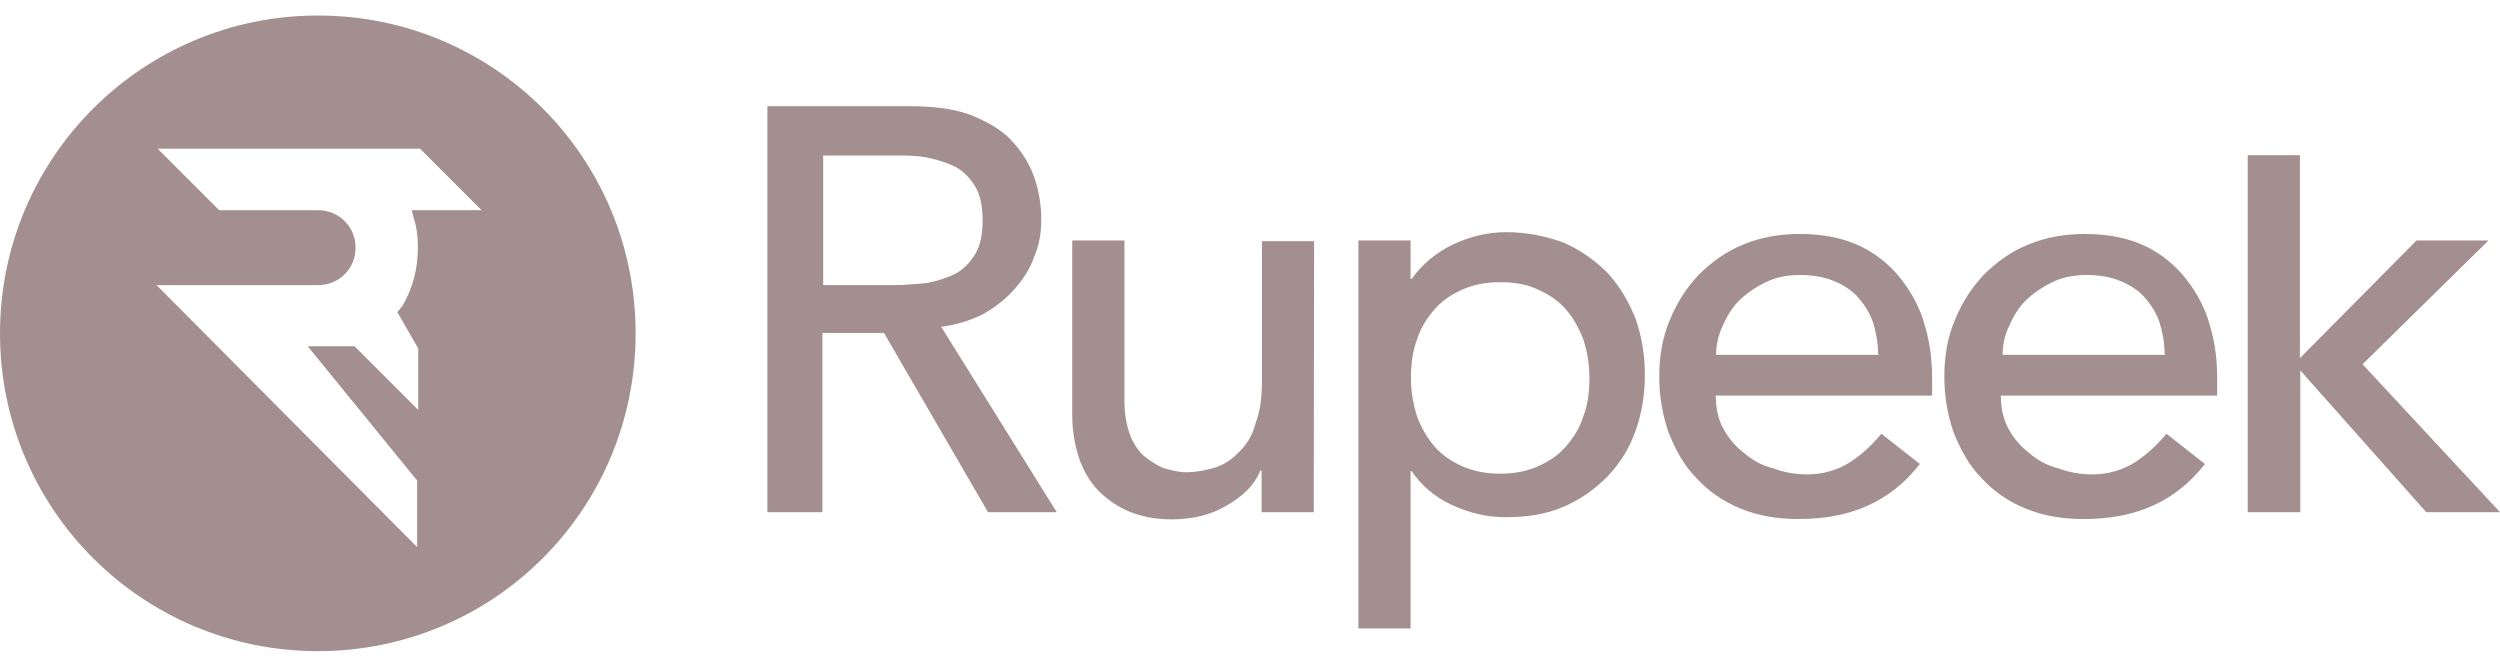
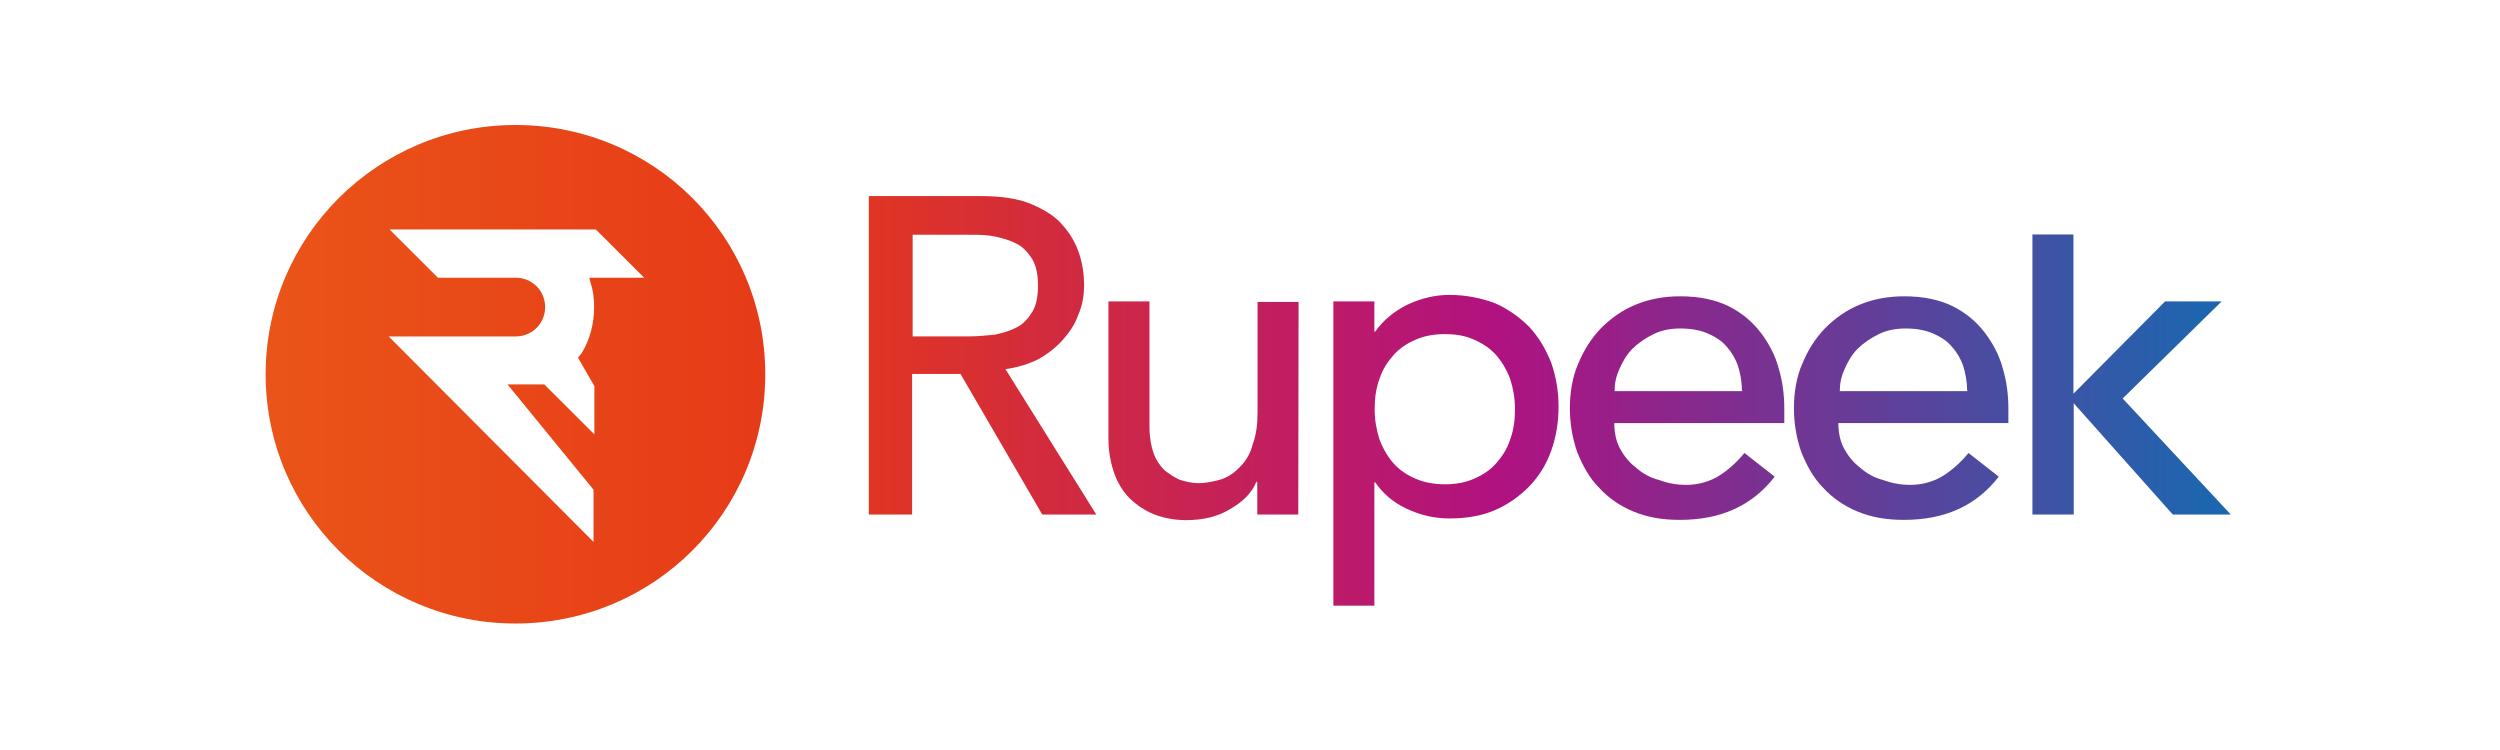
- <svg xmlns="http://www.w3.org/2000/svg" width="120" height="32" viewBox="0 0 120 32" fill="none">
-   <path d="M15.255 0.745C6.859 0.745 0 7.552 0 16C0 24.448 6.841 31.255 15.255 31.255C23.703 31.255 30.51 24.448 30.51 16C30.51 7.552 23.703 0.745 15.255 0.745ZM19.851 10.437C20.006 10.886 20.058 11.387 20.058 11.888C20.058 12.89 19.816 13.841 19.315 14.687L19.073 14.981L20.075 16.726V19.68L17.017 16.622H14.771L20.023 23.066V26.262L7.515 13.685H15.272C16.274 13.685 17.069 12.89 17.069 11.888C17.069 10.886 16.274 10.091 15.272 10.091H10.521L7.567 7.137H20.162L23.116 10.091H19.764L19.851 10.437Z" fill="#A38F8F" />
-   <path d="M36.851 5.097H43.693C44.937 5.097 45.99 5.253 46.785 5.598C47.58 5.944 48.236 6.341 48.685 6.894C49.135 7.395 49.48 8 49.688 8.639C49.895 9.296 49.981 9.935 49.981 10.539C49.981 11.196 49.878 11.783 49.636 12.336C49.428 12.941 49.083 13.442 48.685 13.891C48.288 14.34 47.787 14.738 47.182 15.083C46.578 15.377 45.939 15.584 45.178 15.688L50.724 24.585H47.424L42.431 15.981H39.477V24.585H36.834V5.097H36.851ZM39.512 13.684H42.967C43.468 13.684 43.969 13.632 44.522 13.58C45.023 13.476 45.472 13.338 45.87 13.131C46.267 12.924 46.578 12.578 46.82 12.181C47.062 11.783 47.165 11.23 47.165 10.574C47.165 9.917 47.062 9.382 46.82 8.967C46.578 8.57 46.267 8.224 45.87 8.017C45.472 7.81 45.023 7.672 44.522 7.568C44.021 7.464 43.52 7.464 42.967 7.464H39.512V13.684Z" fill="#A38F8F" />
-   <path d="M63.06 24.585H60.555V22.581H60.503C60.21 23.289 59.657 23.825 58.862 24.274C58.119 24.723 57.221 24.93 56.219 24.93C55.562 24.93 54.975 24.827 54.422 24.637C53.869 24.447 53.368 24.136 52.919 23.738C52.47 23.341 52.124 22.84 51.865 22.183C51.623 21.527 51.468 20.784 51.468 19.938V11.541H53.973V19.246C53.973 19.851 54.077 20.404 54.215 20.801C54.37 21.25 54.612 21.596 54.871 21.855C55.165 22.097 55.476 22.304 55.821 22.46C56.167 22.564 56.564 22.667 56.927 22.667C57.428 22.667 57.929 22.564 58.378 22.425C58.828 22.27 59.225 21.976 59.536 21.631C59.881 21.285 60.141 20.836 60.279 20.283C60.486 19.73 60.572 19.091 60.572 18.331V11.576H63.078L63.06 24.585Z" fill="#A38F8F" />
-   <path d="M65.202 11.541H67.707V13.39H67.759C68.26 12.681 68.917 12.146 69.711 11.748C70.558 11.351 71.404 11.144 72.303 11.144C73.305 11.144 74.255 11.351 75.05 11.645C75.844 11.99 76.553 12.491 77.157 13.096C77.762 13.752 78.159 14.444 78.505 15.29C78.799 16.137 78.954 17.035 78.954 17.985C78.954 18.935 78.799 19.886 78.505 20.68C78.211 21.527 77.762 22.235 77.157 22.874C76.553 23.479 75.862 23.98 75.05 24.326C74.255 24.671 73.305 24.826 72.303 24.826C71.353 24.826 70.506 24.619 69.659 24.222C68.813 23.825 68.208 23.272 67.759 22.615H67.707V30.165H65.202V11.541ZM72.009 13.545C71.353 13.545 70.765 13.649 70.212 13.891C69.659 14.133 69.21 14.444 68.865 14.841C68.519 15.238 68.208 15.687 68.018 16.292C67.811 16.845 67.725 17.45 67.725 18.141C67.725 18.797 67.828 19.384 68.018 19.989C68.225 20.542 68.519 21.043 68.865 21.44C69.21 21.838 69.659 22.149 70.212 22.391C70.765 22.633 71.37 22.736 72.009 22.736C72.665 22.736 73.253 22.633 73.806 22.391C74.359 22.149 74.808 21.838 75.153 21.44C75.499 21.043 75.81 20.594 76 19.989C76.207 19.436 76.293 18.832 76.293 18.141C76.293 17.484 76.19 16.897 76 16.292C75.793 15.739 75.499 15.238 75.153 14.841C74.808 14.444 74.359 14.133 73.806 13.891C73.253 13.632 72.648 13.545 72.009 13.545Z" fill="#A38F8F" />
-   <path d="M82.357 18.988C82.357 19.54 82.461 20.093 82.702 20.542C82.944 20.991 83.255 21.389 83.704 21.734C84.102 22.08 84.551 22.339 85.104 22.477C85.657 22.685 86.21 22.771 86.745 22.771C87.488 22.771 88.196 22.564 88.749 22.218C89.302 21.873 89.855 21.372 90.304 20.819L92.153 22.27C90.753 24.067 88.853 24.913 86.348 24.913C85.294 24.913 84.395 24.758 83.549 24.412C82.702 24.067 81.994 23.566 81.441 22.961C80.837 22.356 80.439 21.613 80.094 20.767C79.8 19.92 79.644 19.022 79.644 18.072C79.644 17.122 79.8 16.172 80.145 15.377C80.491 14.53 80.94 13.822 81.545 13.183C82.15 12.578 82.841 12.077 83.687 11.732C84.534 11.386 85.432 11.23 86.382 11.23C87.54 11.23 88.525 11.438 89.337 11.835C90.131 12.232 90.788 12.785 91.289 13.442C91.79 14.098 92.187 14.841 92.394 15.636C92.636 16.431 92.74 17.277 92.74 18.141V18.988H82.357ZM90.148 16.983C90.148 16.431 90.045 15.93 89.907 15.48C89.751 15.031 89.509 14.634 89.198 14.288C88.905 13.943 88.49 13.684 88.041 13.494C87.592 13.304 87.039 13.2 86.4 13.2C85.795 13.2 85.242 13.304 84.758 13.546C84.257 13.787 83.808 14.098 83.463 14.444C83.117 14.789 82.858 15.239 82.668 15.688C82.461 16.137 82.374 16.586 82.374 17.035H90.166V16.983H90.148Z" fill="#A38F8F" />
-   <path d="M96.04 18.988C96.04 19.54 96.144 20.093 96.386 20.542C96.628 20.991 96.939 21.389 97.388 21.734C97.785 22.08 98.235 22.339 98.787 22.477C99.34 22.685 99.893 22.771 100.429 22.771C101.172 22.771 101.88 22.564 102.433 22.218C102.986 21.873 103.538 21.372 103.988 20.819L105.836 22.27C104.437 24.067 102.536 24.913 100.031 24.913C98.978 24.913 98.079 24.758 97.233 24.412C96.386 24.067 95.678 23.566 95.125 22.961C94.52 22.356 94.123 21.613 93.777 20.767C93.484 19.92 93.328 19.022 93.328 18.072C93.328 17.122 93.484 16.172 93.829 15.377C94.175 14.53 94.624 13.822 95.228 13.183C95.833 12.578 96.524 12.077 97.371 11.732C98.217 11.386 99.116 11.23 100.066 11.23C101.223 11.23 102.208 11.438 103.02 11.835C103.815 12.232 104.471 12.785 104.972 13.442C105.473 14.098 105.871 14.841 106.078 15.636C106.32 16.431 106.424 17.277 106.424 18.141V18.988H96.04ZM103.901 16.983C103.901 16.431 103.798 15.93 103.659 15.48C103.504 15.031 103.262 14.634 102.951 14.288C102.657 13.943 102.243 13.684 101.794 13.494C101.344 13.304 100.791 13.2 100.152 13.2C99.548 13.2 98.995 13.304 98.511 13.546C98.01 13.787 97.561 14.098 97.215 14.444C96.87 14.789 96.611 15.239 96.421 15.688C96.213 16.137 96.127 16.586 96.127 17.035H103.919V16.983H103.901Z" fill="#A38F8F" />
-   <path d="M107.891 7.448H110.396V17.191L115.993 11.542H119.448L113.402 17.485L120.001 24.585H116.46L110.413 17.779V24.585H107.891V7.448Z" fill="#A38F8F" />
+ <svg xmlns="http://www.w3.org/2000/svg" width="160" height="48" viewBox="0 0 160 48" fill="none">
+   <path d="M32.988 8C24.188 8 17 15.118 17 23.952C17 32.787 24.17 39.905 32.988 39.905C41.842 39.905 48.976 32.787 48.976 23.952C48.976 15.118 41.842 8 32.988 8ZM37.804 18.135C37.968 18.605 38.022 19.129 38.022 19.653C38.022 20.701 37.768 21.694 37.243 22.579L36.99 22.887L38.04 24.711V27.8L34.835 24.603H32.481L37.986 31.341V34.684L24.876 21.532H33.006C34.056 21.532 34.889 20.701 34.889 19.653C34.889 18.605 34.056 17.774 33.006 17.774H28.027L24.931 14.684H38.13L41.227 17.774H37.714L37.804 18.135Z" fill="url(#paint0_linear_748_3500)" />
+   <path d="M55.622 12.55H62.792C64.096 12.55 65.2 12.712 66.033 13.074C66.866 13.435 67.554 13.851 68.025 14.429C68.495 14.953 68.858 15.585 69.075 16.253C69.292 16.94 69.383 17.608 69.383 18.241C69.383 18.927 69.274 19.541 69.02 20.119C68.803 20.752 68.441 21.276 68.025 21.745C67.608 22.215 67.083 22.631 66.449 22.992C65.816 23.299 65.146 23.516 64.349 23.624L70.161 32.928H66.703L61.47 23.931H58.374V32.928H55.603V12.55H55.622ZM58.41 21.529H62.031C62.556 21.529 63.082 21.474 63.661 21.42C64.186 21.312 64.657 21.167 65.073 20.951C65.49 20.734 65.816 20.372 66.069 19.957C66.323 19.541 66.431 18.963 66.431 18.277C66.431 17.59 66.323 17.03 66.069 16.597C65.816 16.181 65.49 15.82 65.073 15.603C64.657 15.386 64.186 15.242 63.661 15.133C63.136 15.025 62.611 15.025 62.031 15.025H58.41V21.529Z" fill="url(#paint1_linear_748_3500)" />
+   <path d="M83.09 32.928H80.465V30.832H80.41C80.102 31.573 79.523 32.133 78.69 32.603C77.912 33.073 76.97 33.289 75.92 33.289C75.232 33.289 74.616 33.181 74.037 32.982C73.457 32.783 72.932 32.458 72.461 32.043C71.991 31.627 71.629 31.103 71.357 30.417C71.103 29.73 70.94 28.953 70.94 28.068V19.288H73.566V27.346C73.566 27.978 73.674 28.556 73.819 28.972C73.982 29.441 74.236 29.803 74.507 30.074C74.815 30.326 75.141 30.543 75.503 30.706C75.865 30.814 76.282 30.923 76.662 30.923C77.187 30.923 77.712 30.814 78.183 30.67C78.654 30.507 79.07 30.2 79.396 29.839C79.758 29.477 80.03 29.008 80.175 28.43C80.392 27.852 80.483 27.183 80.483 26.388V19.324H83.108L83.09 32.928Z" fill="url(#paint2_linear_748_3500)" />
+   <path d="M85.335 19.288H87.96V21.221H88.015C88.54 20.48 89.228 19.92 90.061 19.505C90.948 19.089 91.835 18.873 92.777 18.873C93.827 18.873 94.823 19.089 95.656 19.396C96.489 19.758 97.231 20.282 97.865 20.914C98.499 21.601 98.915 22.323 99.277 23.208C99.585 24.094 99.748 25.033 99.748 26.027C99.748 27.02 99.585 28.014 99.277 28.845C98.969 29.73 98.499 30.471 97.865 31.14C97.231 31.772 96.507 32.296 95.656 32.657C94.823 33.018 93.827 33.181 92.777 33.181C91.781 33.181 90.894 32.964 90.007 32.549C89.119 32.133 88.486 31.555 88.015 30.869H87.96V38.763H85.335V19.288ZM92.469 21.384C91.781 21.384 91.165 21.492 90.586 21.745C90.007 21.998 89.536 22.323 89.174 22.739C88.811 23.154 88.486 23.624 88.286 24.256C88.069 24.834 87.978 25.467 87.978 26.189C87.978 26.876 88.087 27.49 88.286 28.122C88.504 28.701 88.811 29.224 89.174 29.64C89.536 30.055 90.007 30.381 90.586 30.634C91.165 30.887 91.799 30.995 92.469 30.995C93.157 30.995 93.773 30.887 94.352 30.634C94.931 30.381 95.402 30.055 95.764 29.64C96.126 29.224 96.452 28.755 96.652 28.122C96.869 27.544 96.959 26.912 96.959 26.189C96.959 25.503 96.851 24.889 96.652 24.256C96.434 23.678 96.126 23.154 95.764 22.739C95.402 22.323 94.931 21.998 94.352 21.745C93.773 21.474 93.139 21.384 92.469 21.384Z" fill="url(#paint3_linear_748_3500)" />
+   <path d="M103.314 27.075C103.314 27.653 103.423 28.231 103.677 28.701C103.93 29.171 104.256 29.586 104.727 29.948C105.143 30.309 105.614 30.58 106.193 30.724C106.773 30.941 107.352 31.032 107.913 31.032C108.692 31.032 109.434 30.815 110.014 30.453C110.593 30.092 111.173 29.568 111.643 28.99L113.581 30.508C112.114 32.386 110.123 33.272 107.497 33.272C106.393 33.272 105.451 33.109 104.564 32.748C103.677 32.386 102.934 31.863 102.355 31.23C101.721 30.598 101.305 29.821 100.942 28.936C100.635 28.051 100.472 27.111 100.472 26.118C100.472 25.124 100.635 24.13 100.997 23.299C101.359 22.414 101.83 21.673 102.463 21.005C103.097 20.372 103.821 19.849 104.709 19.487C105.596 19.126 106.537 18.963 107.533 18.963C108.746 18.963 109.778 19.18 110.629 19.596C111.462 20.011 112.15 20.589 112.676 21.276C113.201 21.962 113.617 22.739 113.834 23.57C114.088 24.401 114.196 25.287 114.196 26.19V27.075H103.314ZM111.481 24.979C111.481 24.401 111.372 23.877 111.227 23.408C111.064 22.938 110.811 22.522 110.485 22.161C110.177 21.8 109.742 21.529 109.271 21.33C108.801 21.131 108.221 21.023 107.551 21.023C106.918 21.023 106.338 21.131 105.831 21.384C105.306 21.637 104.835 21.962 104.473 22.324C104.111 22.685 103.84 23.155 103.64 23.625C103.423 24.094 103.333 24.564 103.333 25.034H111.499V24.979H111.481Z" fill="url(#paint4_linear_748_3500)" />
+   <path d="M117.655 27.075C117.655 27.653 117.764 28.231 118.017 28.701C118.271 29.171 118.597 29.586 119.068 29.948C119.484 30.309 119.955 30.58 120.534 30.724C121.114 30.941 121.693 31.032 122.254 31.032C123.033 31.032 123.775 30.815 124.355 30.453C124.934 30.092 125.514 29.568 125.984 28.99L127.922 30.508C126.455 32.386 124.463 33.272 121.838 33.272C120.733 33.272 119.792 33.109 118.905 32.748C118.017 32.386 117.275 31.863 116.696 31.23C116.062 30.598 115.645 29.821 115.283 28.936C114.975 28.051 114.812 27.111 114.812 26.118C114.812 25.124 114.975 24.13 115.338 23.299C115.7 22.414 116.17 21.673 116.804 21.005C117.438 20.372 118.162 19.849 119.049 19.487C119.937 19.126 120.878 18.963 121.874 18.963C123.087 18.963 124.119 19.18 124.97 19.596C125.803 20.011 126.491 20.589 127.016 21.276C127.541 21.962 127.958 22.739 128.175 23.57C128.429 24.401 128.537 25.287 128.537 26.19V27.075H117.655ZM125.894 24.979C125.894 24.401 125.785 23.877 125.64 23.408C125.477 22.938 125.224 22.522 124.898 22.161C124.59 21.8 124.156 21.529 123.685 21.33C123.214 21.131 122.635 21.023 121.965 21.023C121.331 21.023 120.751 21.131 120.244 21.384C119.719 21.637 119.249 21.962 118.886 22.324C118.524 22.685 118.253 23.155 118.054 23.625C117.836 24.094 117.746 24.564 117.746 25.034H125.912V24.979H125.894Z" fill="url(#paint5_linear_748_3500)" />
+   <path d="M130.075 15.006H132.701V25.196L138.567 19.288H142.189L135.851 25.503L142.768 32.928H139.056L132.719 25.81V32.928H130.075V15.006Z" fill="url(#paint6_linear_748_3500)" />
+   <defs>
+     <linearGradient id="paint0_linear_748_3500" x1="16.503" y1="23.941" x2="141.042" y2="23.941" gradientUnits="userSpaceOnUse">
+       <stop stop-color="#EA5518" />
+       <stop offset="0.275" stop-color="#E63918" />
+       <stop offset="0.637" stop-color="#B01280" />
+       <stop offset="1" stop-color="#1E65AF" />
+     </linearGradient>
+     <linearGradient id="paint1_linear_748_3500" x1="16.503" y1="22.736" x2="141.042" y2="22.736" gradientUnits="userSpaceOnUse">
+       <stop stop-color="#EA5518" />
+       <stop offset="0.275" stop-color="#E63918" />
+       <stop offset="0.637" stop-color="#B01280" />
+       <stop offset="1" stop-color="#1E65AF" />
+     </linearGradient>
+     <linearGradient id="paint2_linear_748_3500" x1="16.504" y1="26.291" x2="141.043" y2="26.291" gradientUnits="userSpaceOnUse">
+       <stop stop-color="#EA5518" />
+       <stop offset="0.275" stop-color="#E63918" />
+       <stop offset="0.637" stop-color="#B01280" />
+       <stop offset="1" stop-color="#1E65AF" />
+     </linearGradient>
+     <linearGradient id="paint3_linear_748_3500" x1="16.503" y1="28.826" x2="141.043" y2="28.826" gradientUnits="userSpaceOnUse">
+       <stop stop-color="#EA5518" />
+       <stop offset="0.275" stop-color="#E63918" />
+       <stop offset="0.637" stop-color="#B01280" />
+       <stop offset="1" stop-color="#1E65AF" />
+     </linearGradient>
+     <linearGradient id="paint4_linear_748_3500" x1="16.503" y1="26.134" x2="141.042" y2="26.134" gradientUnits="userSpaceOnUse">
+       <stop stop-color="#EA5518" />
+       <stop offset="0.275" stop-color="#E63918" />
+       <stop offset="0.637" stop-color="#B01280" />
+       <stop offset="1" stop-color="#1E65AF" />
+     </linearGradient>
+     <linearGradient id="paint5_linear_748_3500" x1="16.503" y1="26.134" x2="141.043" y2="26.134" gradientUnits="userSpaceOnUse">
+       <stop stop-color="#EA5518" />
+       <stop offset="0.275" stop-color="#E63918" />
+       <stop offset="0.637" stop-color="#B01280" />
+       <stop offset="1" stop-color="#1E65AF" />
+     </linearGradient>
+     <linearGradient id="paint6_linear_748_3500" x1="16.502" y1="23.964" x2="141.041" y2="23.964" gradientUnits="userSpaceOnUse">
+       <stop stop-color="#EA5518" />
+       <stop offset="0.275" stop-color="#E63918" />
+       <stop offset="0.637" stop-color="#B01280" />
+       <stop offset="1" stop-color="#1E65AF" />
+     </linearGradient>
+   </defs>
</svg>
